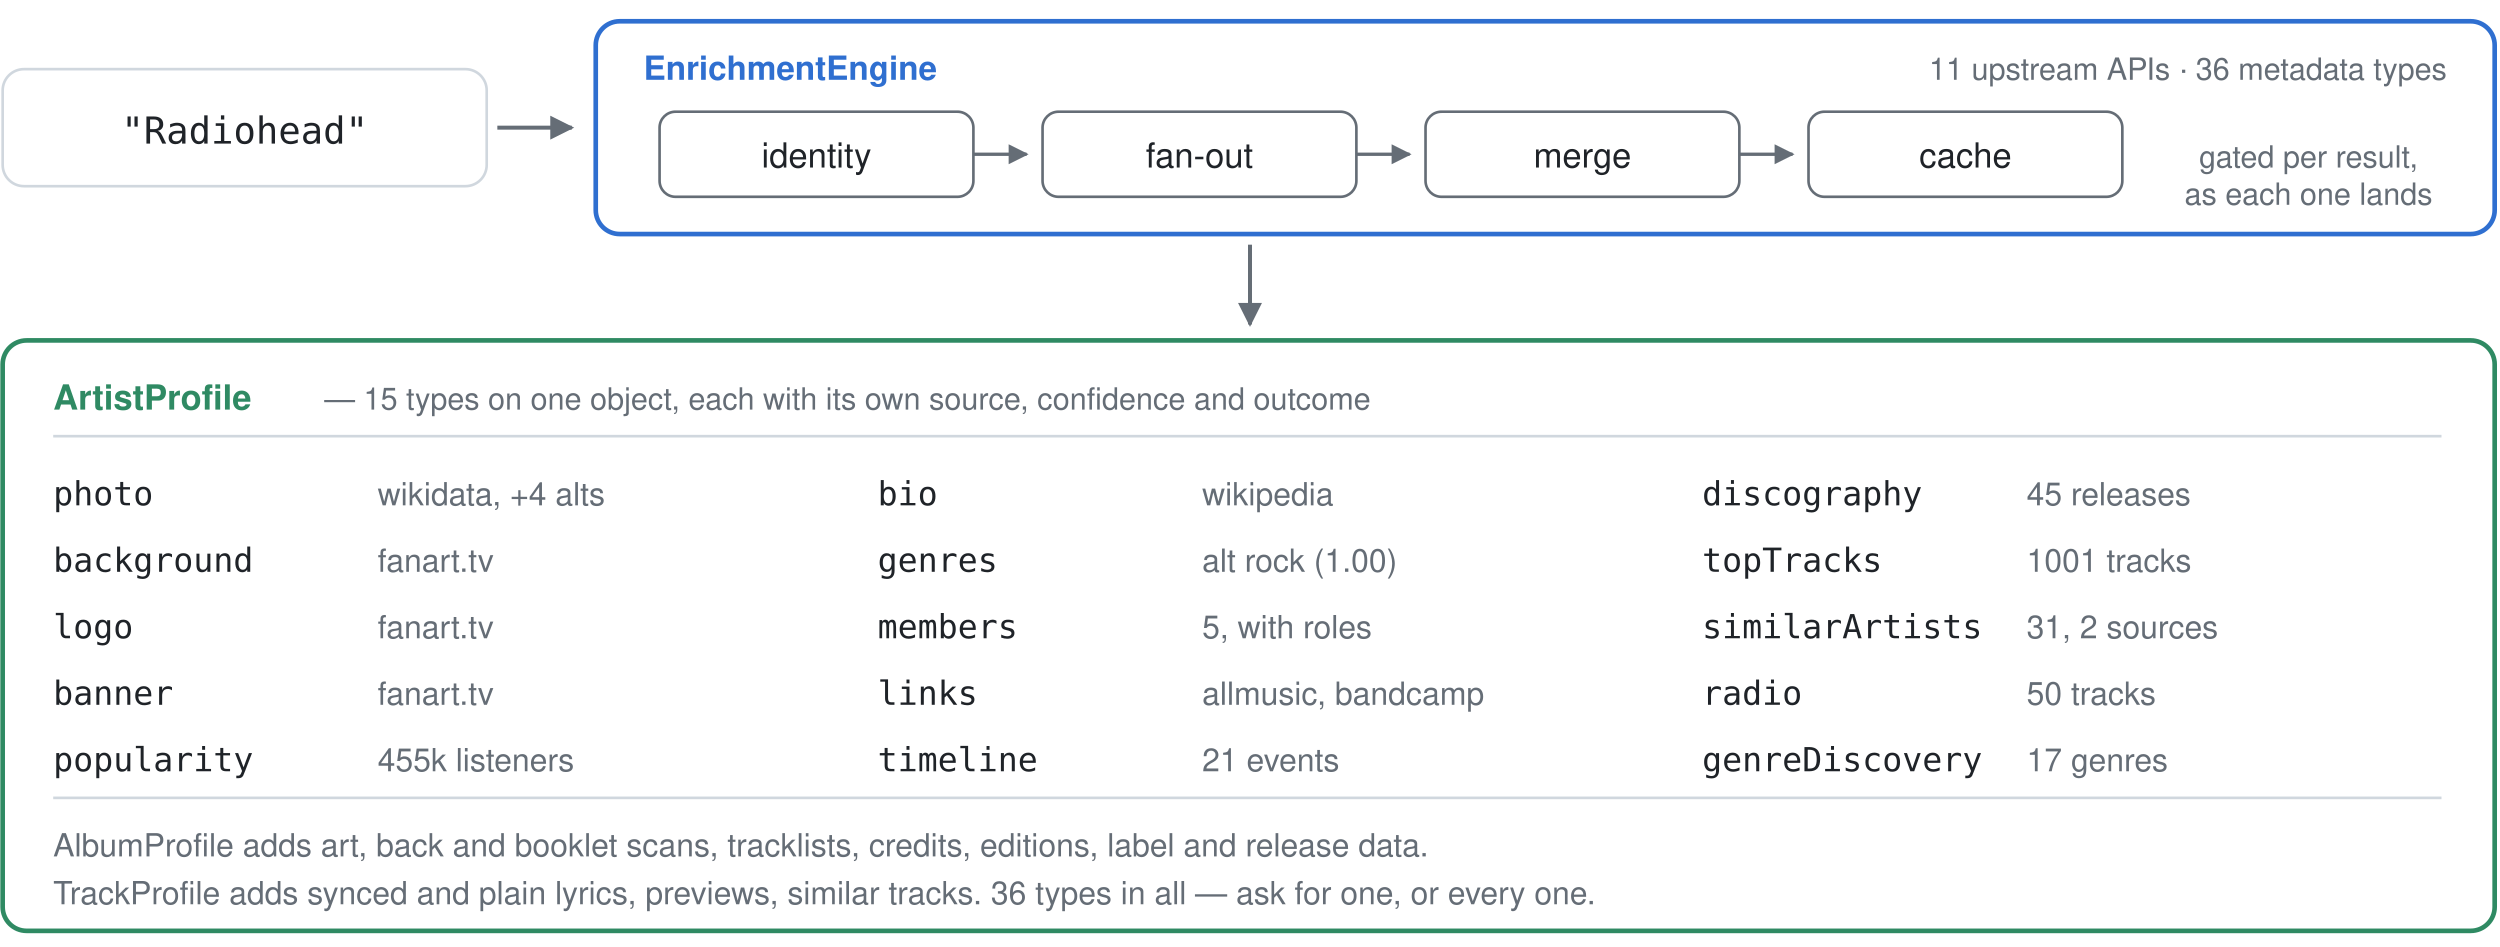
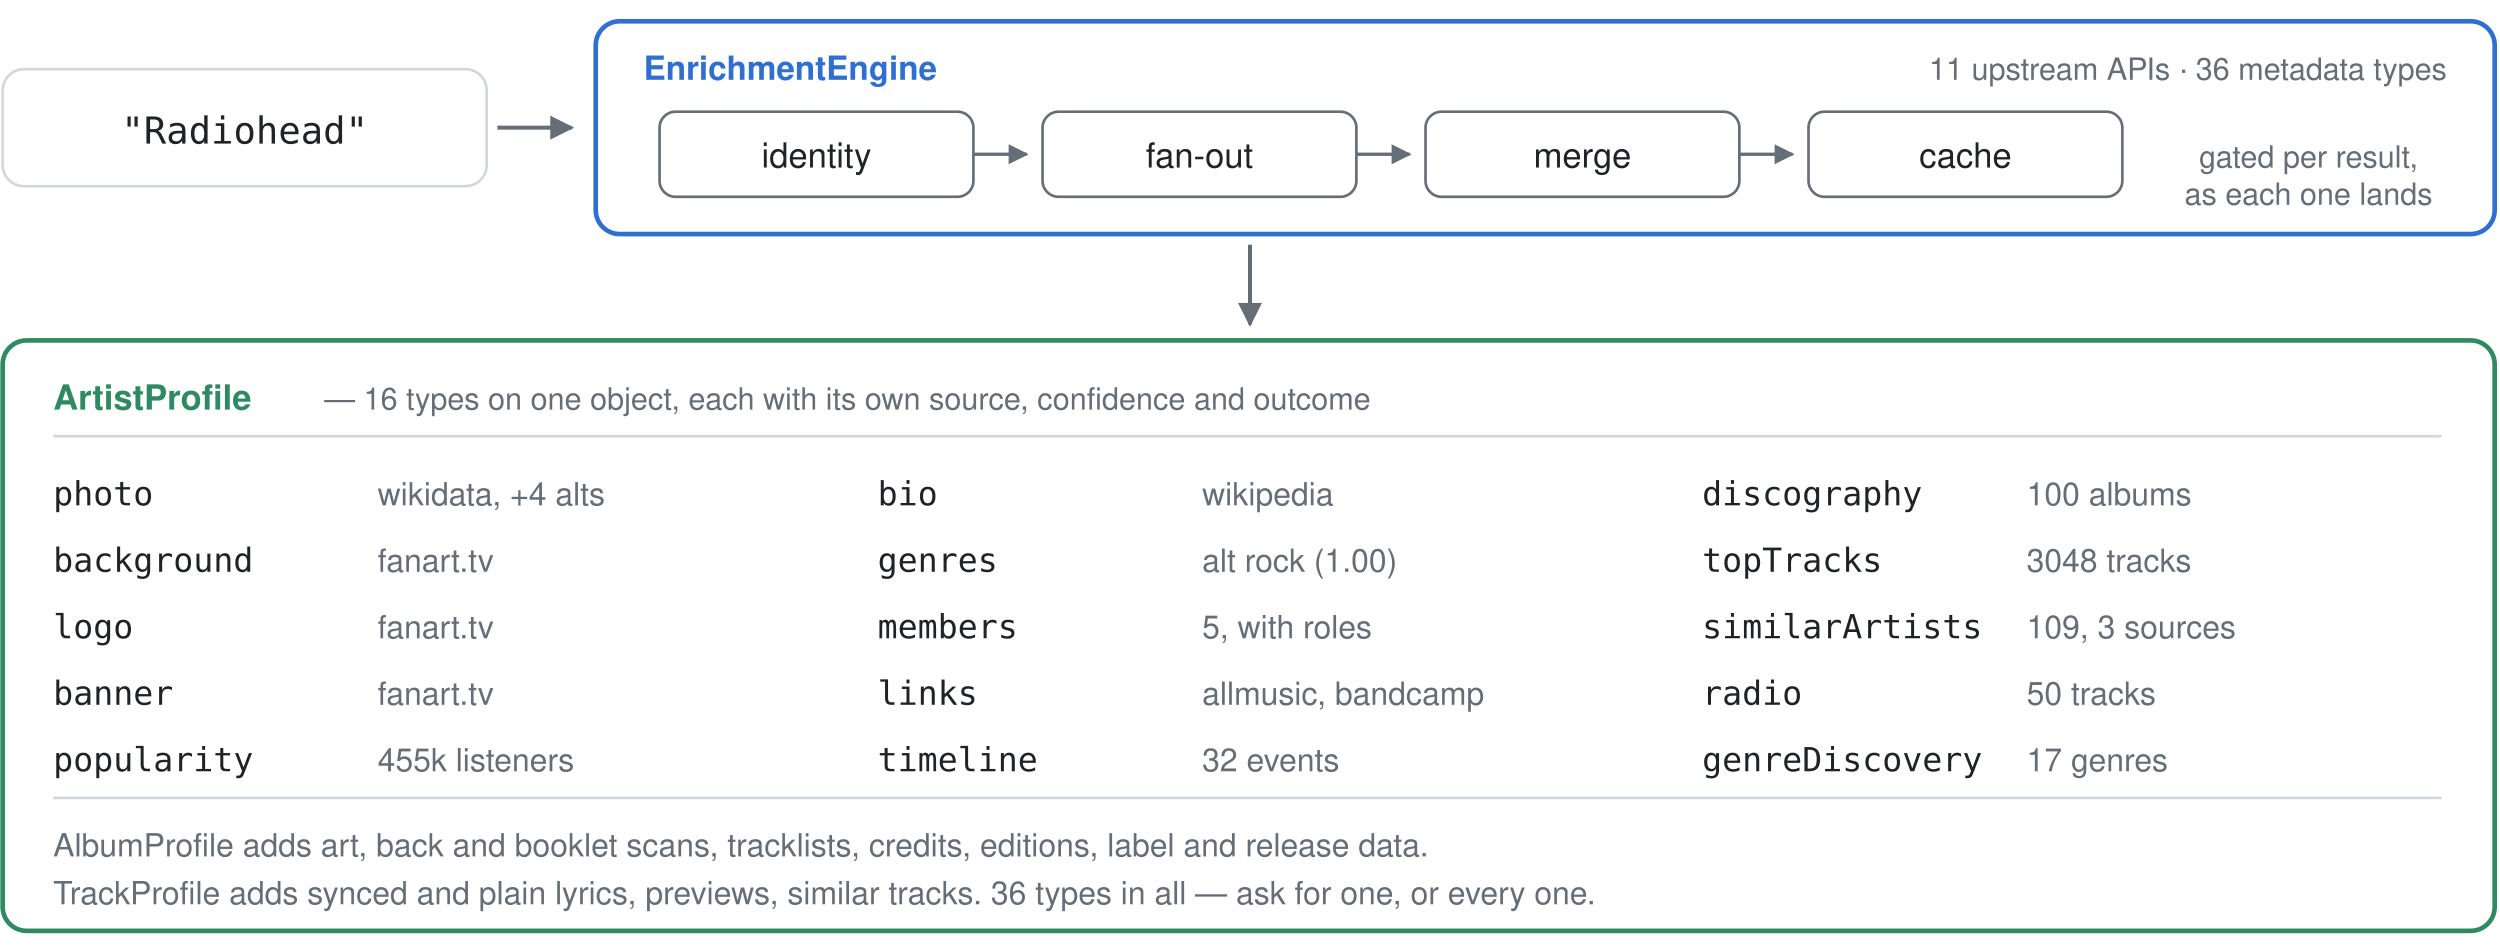
<svg xmlns="http://www.w3.org/2000/svg" viewBox="0 0 940 356" width="940" height="356" font-family="ui-sans-serif, -apple-system, Segoe UI, Helvetica, Arial, sans-serif">
  <defs>
    <marker id="ar" viewBox="0 0 10 10" refX="9" refY="5" markerWidth="6" markerHeight="6" orient="auto-start-reverse">
      <path d="M0 0 L10 5 L0 10 z" fill="#656d76" />
    </marker>
  </defs>
  <rect x="1" y="26" width="182" height="44" rx="8" fill="none" stroke="#d0d7de" />
  <text x="92" y="54" text-anchor="middle" font-size="14" font-family="ui-monospace, SFMono-Regular, Menlo, Consolas, monospace" fill="#1f2328">"Radiohead"</text>
  <line x1="187" y1="48" x2="215" y2="48" stroke="#656d76" stroke-width="1.5" marker-end="url(#ar)" />
  <rect x="224" y="8" width="714" height="80" rx="9" fill="none" stroke="#2f6fd0" stroke-width="1.75" />
  <text x="242" y="30" font-size="12.5" font-weight="600" fill="#2f6fd0">EnrichmentEngine</text>
  <text x="920" y="30" font-size="11.5" text-anchor="end" fill="#656d76">11 upstream APIs · 36 metadata types</text>
  <g font-size="13" fill="#1f2328" text-anchor="middle">
    <rect x="248" y="42" width="118" height="32" rx="6" fill="none" stroke="#656d76" />
    <text x="307" y="63">identity</text>
    <rect x="392" y="42" width="118" height="32" rx="6" fill="none" stroke="#656d76" />
    <text x="451" y="63">fan-out</text>
    <rect x="536" y="42" width="118" height="32" rx="6" fill="none" stroke="#656d76" />
    <text x="595" y="63">merge</text>
    <rect x="680" y="42" width="118" height="32" rx="6" fill="none" stroke="#656d76" />
    <text x="739" y="63">cache</text>
  </g>
  <g stroke="#656d76" stroke-width="1.25" marker-end="url(#ar)">
    <line x1="366" y1="58" x2="386" y2="58" />
    <line x1="510" y1="58" x2="530" y2="58" />
    <line x1="654" y1="58" x2="674" y2="58" />
  </g>
  <text x="868" y="63" text-anchor="middle" font-size="11.5" fill="#656d76">gated per result,</text>
  <text x="868" y="77" text-anchor="middle" font-size="11.5" fill="#656d76">as each one lands</text>
  <line x1="470" y1="92" x2="470" y2="122" stroke="#656d76" stroke-width="1.5" marker-end="url(#ar)" />
  <rect x="1" y="128" width="937" height="222" rx="9" fill="none" stroke="#2f8a63" stroke-width="1.75" />
  <text x="20" y="154" font-size="13" font-weight="600" fill="#2f8a63">ArtistProfile</text>
-   <text x="122" y="154" font-size="11.5" fill="#656d76">— 15 types on one object, each with its own source, confidence and outcome</text>
+   <text x="122" y="154" font-size="11.5" fill="#656d76">— 16 types on one object, each with its own source, confidence and outcome</text>
  <line x1="20" y1="164" x2="918" y2="164" stroke="#d0d7de" />
  <text x="20" y="190" font-size="12.5" font-family="ui-monospace, SFMono-Regular, Menlo, Consolas, monospace" fill="#1f2328">photo</text>
  <text x="142" y="190" font-size="12" fill="#656d76">wikidata, +4 alts</text>
  <text x="330" y="190" font-size="12.5" font-family="ui-monospace, SFMono-Regular, Menlo, Consolas, monospace" fill="#1f2328">bio</text>
  <text x="452" y="190" font-size="12" fill="#656d76">wikipedia</text>
  <text x="640" y="190" font-size="12.5" font-family="ui-monospace, SFMono-Regular, Menlo, Consolas, monospace" fill="#1f2328">discography</text>
-   <text x="762" y="190" font-size="12" fill="#656d76">45 releases</text>
+   <text x="762" y="190" font-size="12" fill="#656d76">100 albums</text>
  <text x="20" y="215" font-size="12.5" font-family="ui-monospace, SFMono-Regular, Menlo, Consolas, monospace" fill="#1f2328">background</text>
  <text x="142" y="215" font-size="12" fill="#656d76">fanart.tv</text>
  <text x="330" y="215" font-size="12.5" font-family="ui-monospace, SFMono-Regular, Menlo, Consolas, monospace" fill="#1f2328">genres</text>
  <text x="452" y="215" font-size="12" fill="#656d76">alt rock (1.00)</text>
  <text x="640" y="215" font-size="12.5" font-family="ui-monospace, SFMono-Regular, Menlo, Consolas, monospace" fill="#1f2328">topTracks</text>
-   <text x="762" y="215" font-size="12" fill="#656d76">1001 tracks</text>
+   <text x="762" y="215" font-size="12" fill="#656d76">3048 tracks</text>
  <text x="20" y="240" font-size="12.5" font-family="ui-monospace, SFMono-Regular, Menlo, Consolas, monospace" fill="#1f2328">logo</text>
  <text x="142" y="240" font-size="12" fill="#656d76">fanart.tv</text>
  <text x="330" y="240" font-size="12.5" font-family="ui-monospace, SFMono-Regular, Menlo, Consolas, monospace" fill="#1f2328">members</text>
  <text x="452" y="240" font-size="12" fill="#656d76">5, with roles</text>
  <text x="640" y="240" font-size="12.5" font-family="ui-monospace, SFMono-Regular, Menlo, Consolas, monospace" fill="#1f2328">similarArtists</text>
-   <text x="762" y="240" font-size="12" fill="#656d76">31, 2 sources</text>
+   <text x="762" y="240" font-size="12" fill="#656d76">109, 3 sources</text>
  <text x="20" y="265" font-size="12.5" font-family="ui-monospace, SFMono-Regular, Menlo, Consolas, monospace" fill="#1f2328">banner</text>
  <text x="142" y="265" font-size="12" fill="#656d76">fanart.tv</text>
  <text x="330" y="265" font-size="12.5" font-family="ui-monospace, SFMono-Regular, Menlo, Consolas, monospace" fill="#1f2328">links</text>
  <text x="452" y="265" font-size="12" fill="#656d76">allmusic, bandcamp</text>
  <text x="640" y="265" font-size="12.5" font-family="ui-monospace, SFMono-Regular, Menlo, Consolas, monospace" fill="#1f2328">radio</text>
  <text x="762" y="265" font-size="12" fill="#656d76">50 tracks</text>
  <text x="20" y="290" font-size="12.5" font-family="ui-monospace, SFMono-Regular, Menlo, Consolas, monospace" fill="#1f2328">popularity</text>
  <text x="142" y="290" font-size="12" fill="#656d76">455k listeners</text>
  <text x="330" y="290" font-size="12.5" font-family="ui-monospace, SFMono-Regular, Menlo, Consolas, monospace" fill="#1f2328">timeline</text>
-   <text x="452" y="290" font-size="12" fill="#656d76">21 events</text>
+   <text x="452" y="290" font-size="12" fill="#656d76">32 events</text>
  <text x="640" y="290" font-size="12.5" font-family="ui-monospace, SFMono-Regular, Menlo, Consolas, monospace" fill="#1f2328">genreDiscovery</text>
  <text x="762" y="290" font-size="12" fill="#656d76">17 genres</text>
  <line x1="20" y1="300" x2="918" y2="300" stroke="#d0d7de" />
  <text x="20" y="322" font-size="12" fill="#656d76">AlbumProfile adds art, back and booklet scans, tracklists, credits, editions, label and release data.</text>
  <text x="20" y="340" font-size="12" fill="#656d76">TrackProfile adds synced and plain lyrics, previews, similar tracks. 36 types in all — ask for one, or every one.</text>
</svg>
